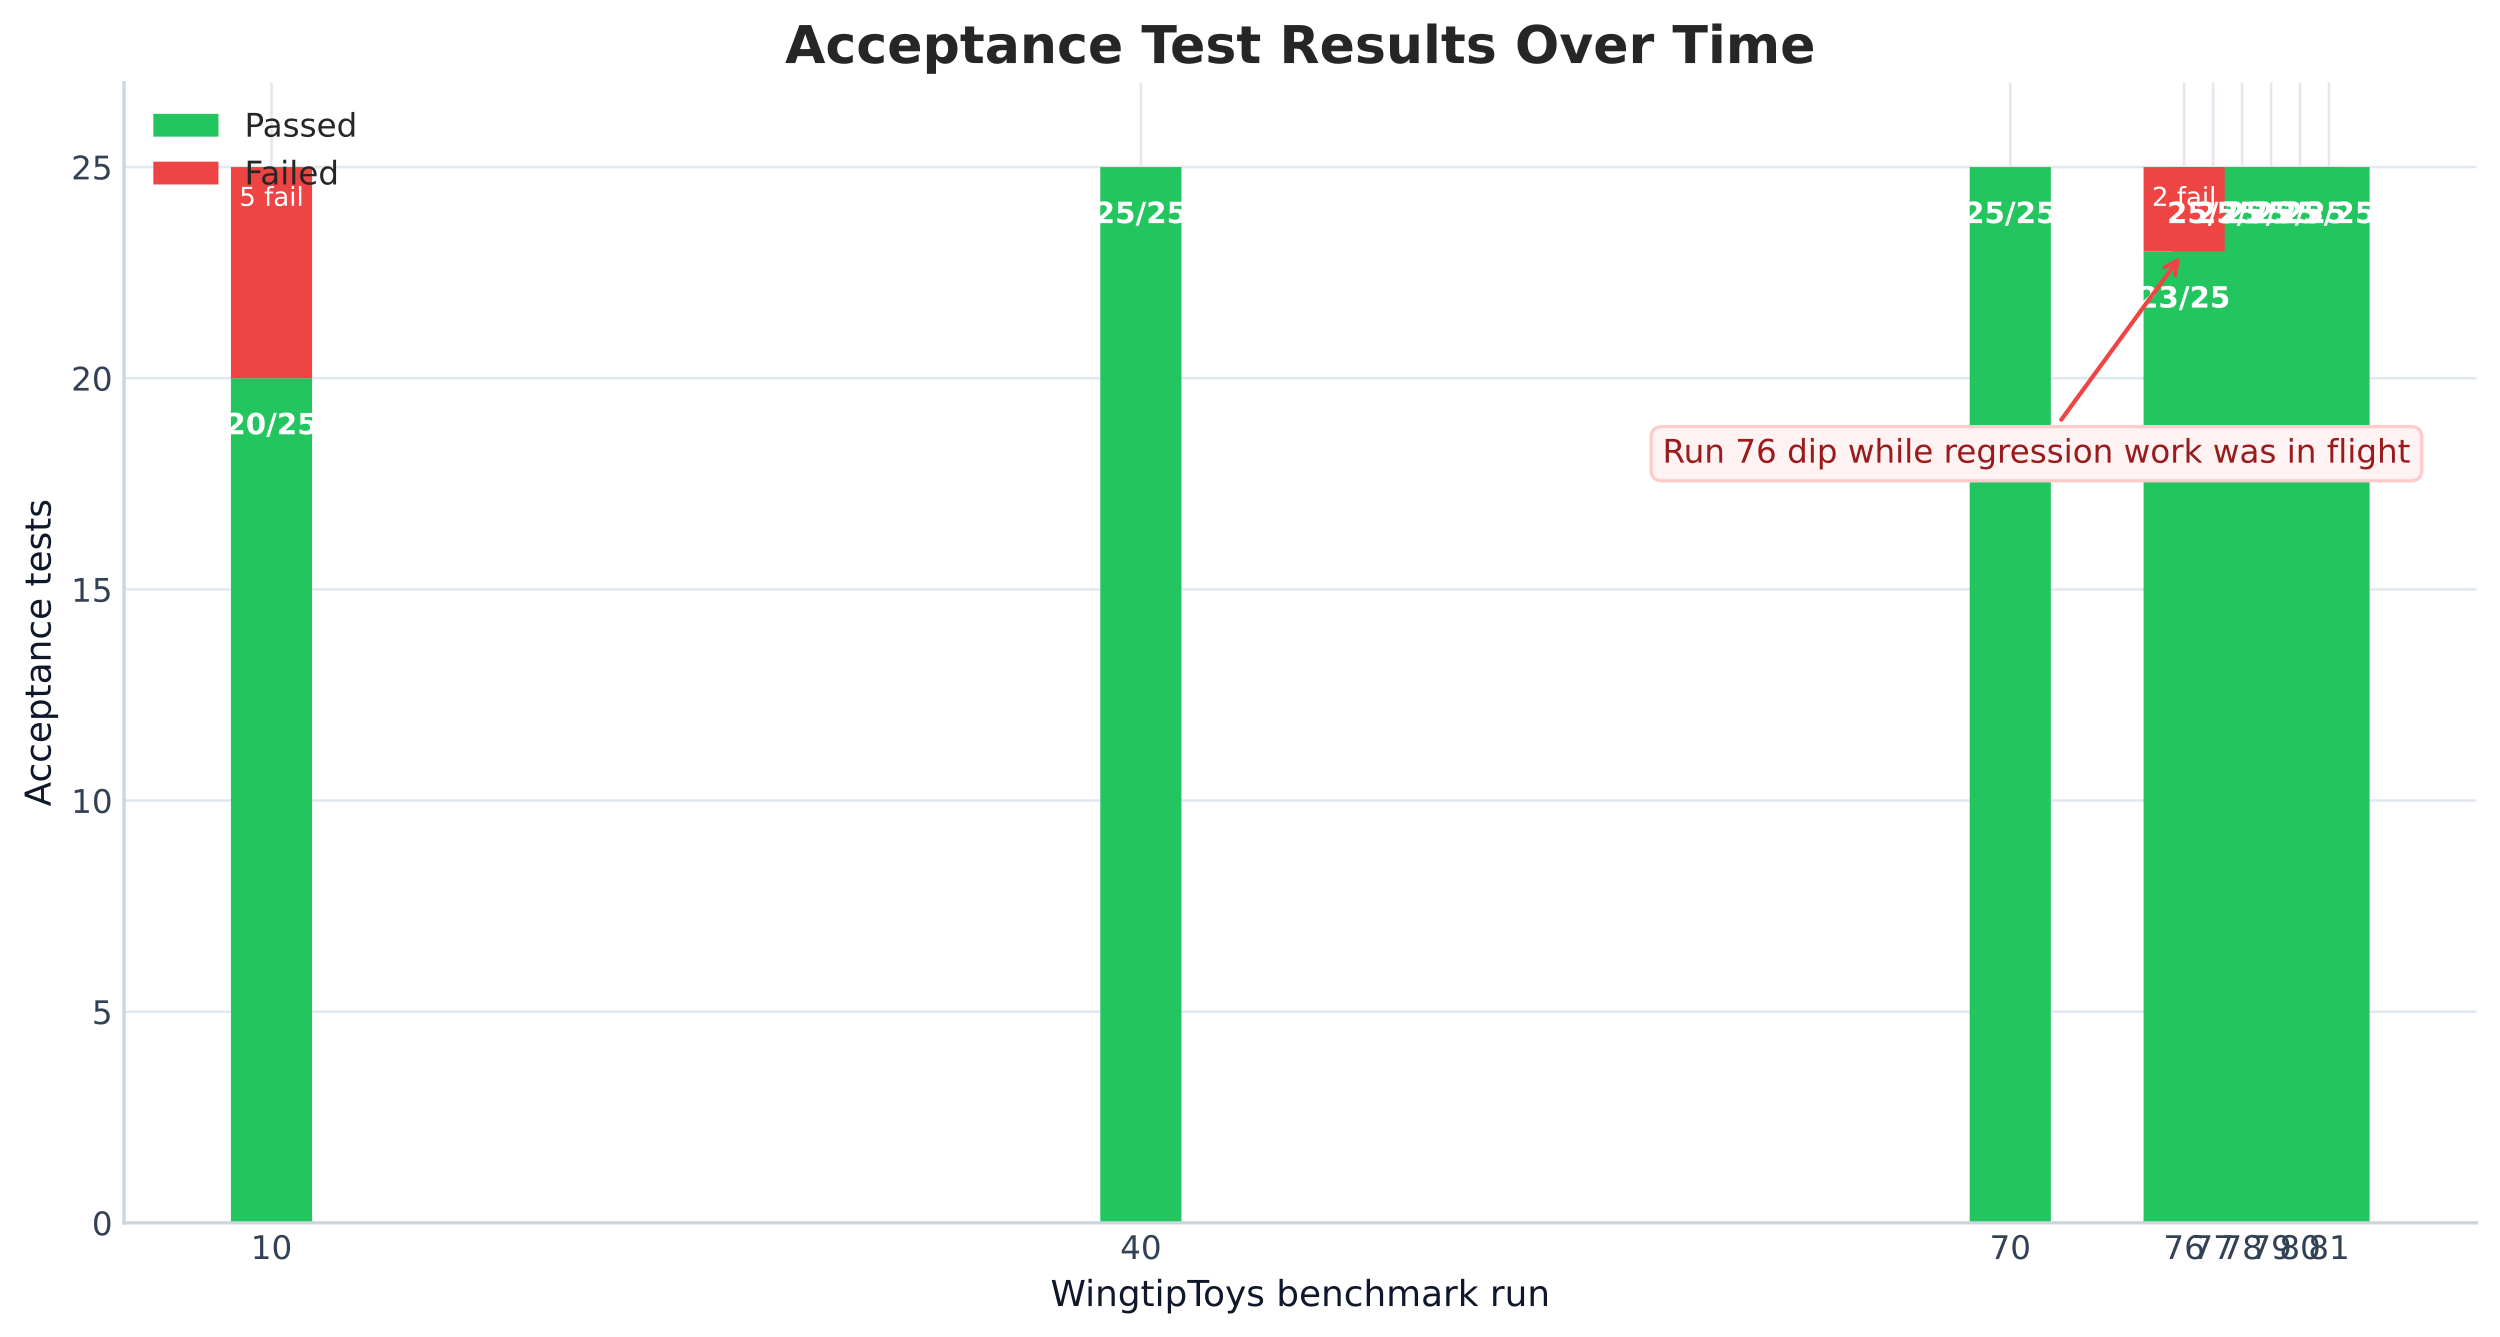
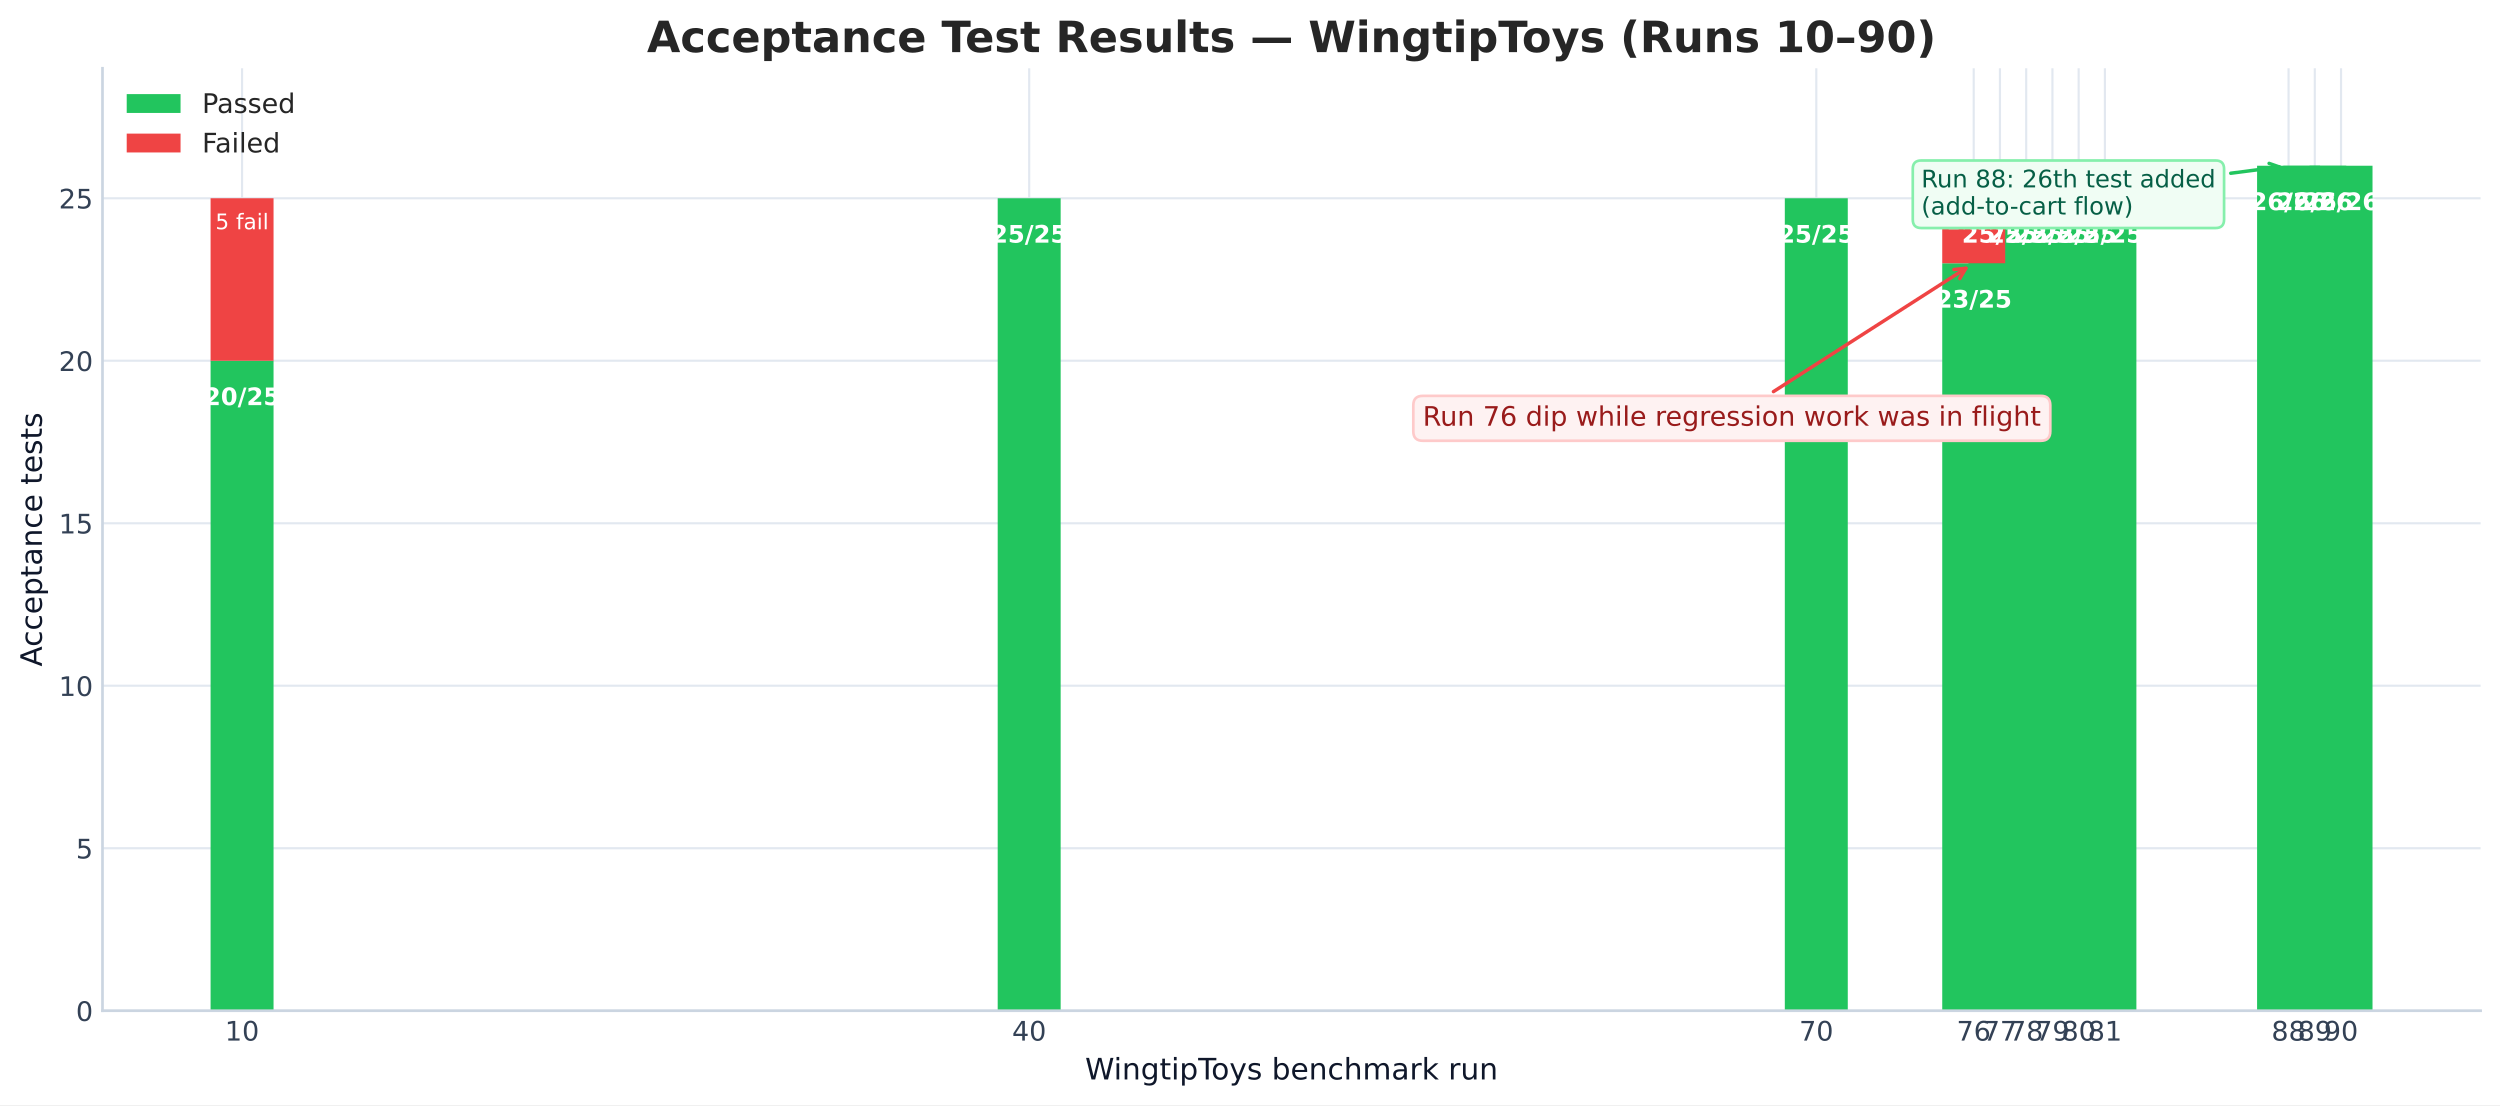
- <svg xmlns="http://www.w3.org/2000/svg" width="767.569pt" height="410.482pt" viewBox="0 0 767.569 410.482" version="1.1">
+ <svg xmlns="http://www.w3.org/2000/svg" width="928.681pt" height="410.482pt" viewBox="0 0 928.681 410.482" version="1.1">
  <defs>
    <style type="text/css">*{stroke-linejoin: round; stroke-linecap: butt}</style>
  </defs>
  <g id="figure_1">
    <g id="patch_1">
-       <path d="M 0 410.482  L 767.569 410.482  L 767.569 0  L 0 0  z " style="fill: #ffffff" />
+       <path d="M 0 410.482  L 928.681 410.482  L 928.681 0  L 0 0  z " style="fill: #ffffff" />
    </g>
    <g id="axes_1">
      <g id="patch_2">
-         <path d="M 38.071 375.457  L 760.369 375.457  L 760.369 25.358  L 38.071 25.358  z " style="fill: #ffffff" />
+         <path d="M 38.071 375.457  L 921.481 375.457  L 921.481 25.358  L 38.071 25.358  z " style="fill: #ffffff" />
      </g>
      <g id="matplotlib.axis_1">
        <g id="xtick_1">
          <g id="line2d_1">
-             <path d="M 83.359 375.457  L 83.359 25.358  " clip-path="url(#p75067325a1)" style="fill: none; stroke: #e2e8f0; stroke-width: 0.8; stroke-linecap: round" />
+             <path d="M 89.922 375.457  L 89.922 25.358  " clip-path="url(#p236dbe1e75)" style="fill: none; stroke: #e2e8f0; stroke-width: 0.8; stroke-linecap: round" />
          </g>
          <g id="line2d_2" />
          <g id="text_1">
-             <text style="font-size: 10px; font-family: 'DejaVu Sans'; text-anchor: middle; fill: #334155" x="83.359" y="386.556" transform="rotate(-0 83.35913 386.5559)">10</text>
+             <text style="font-size: 10px; font-family: 'DejaVu Sans'; text-anchor: middle; fill: #334155" x="89.922" y="386.556" transform="rotate(-0 89.92157 386.5559)">10</text>
          </g>
        </g>
        <g id="xtick_2">
          <g id="line2d_3">
-             <path d="M 350.284 375.457  L 350.284 25.358  " clip-path="url(#p75067325a1)" style="fill: none; stroke: #e2e8f0; stroke-width: 0.8; stroke-linecap: round" />
+             <path d="M 382.312 375.457  L 382.312 25.358  " clip-path="url(#p236dbe1e75)" style="fill: none; stroke: #e2e8f0; stroke-width: 0.8; stroke-linecap: round" />
          </g>
          <g id="line2d_4" />
          <g id="text_2">
-             <text style="font-size: 10px; font-family: 'DejaVu Sans'; text-anchor: middle; fill: #334155" x="350.284" y="386.556" transform="rotate(-0 350.2837 386.5559)">40</text>
+             <text style="font-size: 10px; font-family: 'DejaVu Sans'; text-anchor: middle; fill: #334155" x="382.312" y="386.556" transform="rotate(-0 382.3123 386.5559)">40</text>
          </g>
        </g>
        <g id="xtick_3">
          <g id="line2d_5">
-             <path d="M 617.208 375.457  L 617.208 25.358  " clip-path="url(#p75067325a1)" style="fill: none; stroke: #e2e8f0; stroke-width: 0.8; stroke-linecap: round" />
+             <path d="M 674.703 375.457  L 674.703 25.358  " clip-path="url(#p236dbe1e75)" style="fill: none; stroke: #e2e8f0; stroke-width: 0.8; stroke-linecap: round" />
          </g>
          <g id="line2d_6" />
          <g id="text_3">
-             <text style="font-size: 10px; font-family: 'DejaVu Sans'; text-anchor: middle; fill: #334155" x="617.208" y="386.556" transform="rotate(-0 617.2082 386.5559)">70</text>
+             <text style="font-size: 10px; font-family: 'DejaVu Sans'; text-anchor: middle; fill: #334155" x="674.703" y="386.556" transform="rotate(-0 674.7031 386.5559)">70</text>
          </g>
        </g>
        <g id="xtick_4">
          <g id="line2d_7">
-             <path d="M 670.593 375.457  L 670.593 25.358  " clip-path="url(#p75067325a1)" style="fill: none; stroke: #e2e8f0; stroke-width: 0.8; stroke-linecap: round" />
+             <path d="M 733.181 375.457  L 733.181 25.358  " clip-path="url(#p236dbe1e75)" style="fill: none; stroke: #e2e8f0; stroke-width: 0.8; stroke-linecap: round" />
          </g>
          <g id="line2d_8" />
          <g id="text_4">
-             <text style="font-size: 10px; font-family: 'DejaVu Sans'; text-anchor: middle; fill: #334155" x="670.593" y="386.556" transform="rotate(-0 670.5931 386.5559)">76</text>
+             <text style="font-size: 10px; font-family: 'DejaVu Sans'; text-anchor: middle; fill: #334155" x="733.181" y="386.556" transform="rotate(-0 733.1813 386.5559)">76</text>
          </g>
        </g>
        <g id="xtick_5">
          <g id="line2d_9">
-             <path d="M 679.491 375.457  L 679.491 25.358  " clip-path="url(#p75067325a1)" style="fill: none; stroke: #e2e8f0; stroke-width: 0.8; stroke-linecap: round" />
+             <path d="M 742.928 375.457  L 742.928 25.358  " clip-path="url(#p236dbe1e75)" style="fill: none; stroke: #e2e8f0; stroke-width: 0.8; stroke-linecap: round" />
          </g>
          <g id="line2d_10" />
          <g id="text_5">
-             <text style="font-size: 10px; font-family: 'DejaVu Sans'; text-anchor: middle; fill: #334155" x="679.491" y="386.556" transform="rotate(-0 679.4906 386.5559)">77</text>
+             <text style="font-size: 10px; font-family: 'DejaVu Sans'; text-anchor: middle; fill: #334155" x="742.928" y="386.556" transform="rotate(-0 742.9276 386.5559)">77</text>
          </g>
        </g>
        <g id="xtick_6">
          <g id="line2d_11">
-             <path d="M 688.388 375.457  L 688.388 25.358  " clip-path="url(#p75067325a1)" style="fill: none; stroke: #e2e8f0; stroke-width: 0.8; stroke-linecap: round" />
+             <path d="M 752.674 375.457  L 752.674 25.358  " clip-path="url(#p236dbe1e75)" style="fill: none; stroke: #e2e8f0; stroke-width: 0.8; stroke-linecap: round" />
          </g>
          <g id="line2d_12" />
          <g id="text_6">
-             <text style="font-size: 10px; font-family: 'DejaVu Sans'; text-anchor: middle; fill: #334155" x="688.388" y="386.556" transform="rotate(-0 688.3881 386.5559)">78</text>
+             <text style="font-size: 10px; font-family: 'DejaVu Sans'; text-anchor: middle; fill: #334155" x="752.674" y="386.556" transform="rotate(-0 752.674 386.5559)">78</text>
          </g>
        </g>
        <g id="xtick_7">
          <g id="line2d_13">
-             <path d="M 697.286 375.457  L 697.286 25.358  " clip-path="url(#p75067325a1)" style="fill: none; stroke: #e2e8f0; stroke-width: 0.8; stroke-linecap: round" />
+             <path d="M 762.42 375.457  L 762.42 25.358  " clip-path="url(#p236dbe1e75)" style="fill: none; stroke: #e2e8f0; stroke-width: 0.8; stroke-linecap: round" />
          </g>
          <g id="line2d_14" />
          <g id="text_7">
-             <text style="font-size: 10px; font-family: 'DejaVu Sans'; text-anchor: middle; fill: #334155" x="697.286" y="386.556" transform="rotate(-0 697.2856 386.5559)">79</text>
+             <text style="font-size: 10px; font-family: 'DejaVu Sans'; text-anchor: middle; fill: #334155" x="762.42" y="386.556" transform="rotate(-0 762.4204 386.5559)">79</text>
          </g>
        </g>
        <g id="xtick_8">
          <g id="line2d_15">
-             <path d="M 706.183 375.457  L 706.183 25.358  " clip-path="url(#p75067325a1)" style="fill: none; stroke: #e2e8f0; stroke-width: 0.8; stroke-linecap: round" />
+             <path d="M 772.167 375.457  L 772.167 25.358  " clip-path="url(#p236dbe1e75)" style="fill: none; stroke: #e2e8f0; stroke-width: 0.8; stroke-linecap: round" />
          </g>
          <g id="line2d_16" />
          <g id="text_8">
-             <text style="font-size: 10px; font-family: 'DejaVu Sans'; text-anchor: middle; fill: #334155" x="706.183" y="386.556" transform="rotate(-0 706.1831 386.5559)">80</text>
+             <text style="font-size: 10px; font-family: 'DejaVu Sans'; text-anchor: middle; fill: #334155" x="772.167" y="386.556" transform="rotate(-0 772.1667 386.5559)">80</text>
          </g>
        </g>
        <g id="xtick_9">
          <g id="line2d_17">
-             <path d="M 715.081 375.457  L 715.081 25.358  " clip-path="url(#p75067325a1)" style="fill: none; stroke: #e2e8f0; stroke-width: 0.8; stroke-linecap: round" />
+             <path d="M 781.913 375.457  L 781.913 25.358  " clip-path="url(#p236dbe1e75)" style="fill: none; stroke: #e2e8f0; stroke-width: 0.8; stroke-linecap: round" />
          </g>
          <g id="line2d_18" />
          <g id="text_9">
-             <text style="font-size: 10px; font-family: 'DejaVu Sans'; text-anchor: middle; fill: #334155" x="715.081" y="386.556" transform="rotate(-0 715.0805 386.5559)">81</text>
-           </g>
-         </g>
-         <g id="text_10">
-           <text style="font-size: 11px; font-family: 'DejaVu Sans'; text-anchor: middle; fill: #0f172a" x="399.22" y="400.994" transform="rotate(-0 399.2198 400.9939)">WingtipToys benchmark run</text>
+             <text style="font-size: 10px; font-family: 'DejaVu Sans'; text-anchor: middle; fill: #334155" x="781.913" y="386.556" transform="rotate(-0 781.9131 386.5559)">81</text>
+           </g>
+         </g>
+         <g id="xtick_10">
+           <g id="line2d_19">
+             <path d="M 850.138 375.457  L 850.138 25.358  " clip-path="url(#p236dbe1e75)" style="fill: none; stroke: #e2e8f0; stroke-width: 0.8; stroke-linecap: round" />
+           </g>
+           <g id="line2d_20" />
+           <g id="text_10">
+             <text style="font-size: 10px; font-family: 'DejaVu Sans'; text-anchor: middle; fill: #334155" x="850.138" y="386.556" transform="rotate(-0 850.1376 386.5559)">88</text>
+           </g>
+         </g>
+         <g id="xtick_11">
+           <g id="line2d_21">
+             <path d="M 859.884 375.457  L 859.884 25.358  " clip-path="url(#p236dbe1e75)" style="fill: none; stroke: #e2e8f0; stroke-width: 0.8; stroke-linecap: round" />
+           </g>
+           <g id="line2d_22" />
+           <g id="text_11">
+             <text style="font-size: 10px; font-family: 'DejaVu Sans'; text-anchor: middle; fill: #334155" x="859.884" y="386.556" transform="rotate(-0 859.8839 386.5559)">89</text>
+           </g>
+         </g>
+         <g id="xtick_12">
+           <g id="line2d_23">
+             <path d="M 869.63 375.457  L 869.63 25.358  " clip-path="url(#p236dbe1e75)" style="fill: none; stroke: #e2e8f0; stroke-width: 0.8; stroke-linecap: round" />
+           </g>
+           <g id="line2d_24" />
+           <g id="text_12">
+             <text style="font-size: 10px; font-family: 'DejaVu Sans'; text-anchor: middle; fill: #334155" x="869.63" y="386.556" transform="rotate(-0 869.6303 386.5559)">90</text>
+           </g>
+         </g>
+         <g id="text_13">
+           <text style="font-size: 11px; font-family: 'DejaVu Sans'; text-anchor: middle; fill: #0f172a" x="479.776" y="400.994" transform="rotate(-0 479.7759 400.9939)">WingtipToys benchmark run</text>
        </g>
      </g>
      <g id="matplotlib.axis_2">
        <g id="ytick_1">
-           <g id="line2d_19">
-             <path d="M 38.071 375.457  L 760.369 375.457  " clip-path="url(#p75067325a1)" style="fill: none; stroke: #e2e8f0; stroke-width: 0.8; stroke-linecap: round" />
-           </g>
-           <g id="line2d_20" />
-           <g id="text_11">
-             <text style="font-size: 10px; font-family: 'DejaVu Sans'; text-anchor: end; fill: #334155" x="34.571" y="379.257" transform="rotate(-0 34.57094 379.2567)">0</text>
-           </g>
-         </g>
-         <g id="ytick_2">
-           <g id="line2d_21">
-             <path d="M 38.071 310.624  L 760.369 310.624  " clip-path="url(#p75067325a1)" style="fill: none; stroke: #e2e8f0; stroke-width: 0.8; stroke-linecap: round" />
-           </g>
-           <g id="line2d_22" />
-           <g id="text_12">
-             <text style="font-size: 10px; font-family: 'DejaVu Sans'; text-anchor: end; fill: #334155" x="34.571" y="314.423" transform="rotate(-0 34.57094 314.4234)">5</text>
-           </g>
-         </g>
-         <g id="ytick_3">
-           <g id="line2d_23">
-             <path d="M 38.071 245.791  L 760.369 245.791  " clip-path="url(#p75067325a1)" style="fill: none; stroke: #e2e8f0; stroke-width: 0.8; stroke-linecap: round" />
-           </g>
-           <g id="line2d_24" />
-           <g id="text_13">
-             <text style="font-size: 10px; font-family: 'DejaVu Sans'; text-anchor: end; fill: #334155" x="34.571" y="249.59" transform="rotate(-0 34.57094 249.5901)">10</text>
-           </g>
-         </g>
-         <g id="ytick_4">
          <g id="line2d_25">
-             <path d="M 38.071 180.958  L 760.369 180.958  " clip-path="url(#p75067325a1)" style="fill: none; stroke: #e2e8f0; stroke-width: 0.8; stroke-linecap: round" />
+             <path d="M 38.071 375.457  L 921.481 375.457  " clip-path="url(#p236dbe1e75)" style="fill: none; stroke: #e2e8f0; stroke-width: 0.8; stroke-linecap: round" />
          </g>
          <g id="line2d_26" />
          <g id="text_14">
-             <text style="font-size: 10px; font-family: 'DejaVu Sans'; text-anchor: end; fill: #334155" x="34.571" y="184.757" transform="rotate(-0 34.57094 184.7567)">15</text>
-           </g>
-         </g>
-         <g id="ytick_5">
+             <text style="font-size: 10px; font-family: 'DejaVu Sans'; text-anchor: end; fill: #334155" x="34.571" y="379.257" transform="rotate(-0 34.57094 379.2567)">0</text>
+           </g>
+         </g>
+         <g id="ytick_2">
          <g id="line2d_27">
-             <path d="M 38.071 116.124  L 760.369 116.124  " clip-path="url(#p75067325a1)" style="fill: none; stroke: #e2e8f0; stroke-width: 0.8; stroke-linecap: round" />
+             <path d="M 38.071 315.095  L 921.481 315.095  " clip-path="url(#p236dbe1e75)" style="fill: none; stroke: #e2e8f0; stroke-width: 0.8; stroke-linecap: round" />
          </g>
          <g id="line2d_28" />
          <g id="text_15">
-             <text style="font-size: 10px; font-family: 'DejaVu Sans'; text-anchor: end; fill: #334155" x="34.571" y="119.923" transform="rotate(-0 34.57094 119.9234)">20</text>
-           </g>
-         </g>
-         <g id="ytick_6">
+             <text style="font-size: 10px; font-family: 'DejaVu Sans'; text-anchor: end; fill: #334155" x="34.571" y="318.895" transform="rotate(-0 34.57094 318.8947)">5</text>
+           </g>
+         </g>
+         <g id="ytick_3">
          <g id="line2d_29">
-             <path d="M 38.071 51.291  L 760.369 51.291  " clip-path="url(#p75067325a1)" style="fill: none; stroke: #e2e8f0; stroke-width: 0.8; stroke-linecap: round" />
+             <path d="M 38.071 254.733  L 921.481 254.733  " clip-path="url(#p236dbe1e75)" style="fill: none; stroke: #e2e8f0; stroke-width: 0.8; stroke-linecap: round" />
          </g>
          <g id="line2d_30" />
          <g id="text_16">
-             <text style="font-size: 10px; font-family: 'DejaVu Sans'; text-anchor: end; fill: #334155" x="34.571" y="55.09" transform="rotate(-0 34.57094 55.09005)">25</text>
-           </g>
-         </g>
-         <g id="text_17">
+             <text style="font-size: 10px; font-family: 'DejaVu Sans'; text-anchor: end; fill: #334155" x="34.571" y="258.533" transform="rotate(-0 34.57094 258.5326)">10</text>
+           </g>
+         </g>
+         <g id="ytick_4">
+           <g id="line2d_31">
+             <path d="M 38.071 194.371  L 921.481 194.371  " clip-path="url(#p236dbe1e75)" style="fill: none; stroke: #e2e8f0; stroke-width: 0.8; stroke-linecap: round" />
+           </g>
+           <g id="line2d_32" />
+           <g id="text_17">
+             <text style="font-size: 10px; font-family: 'DejaVu Sans'; text-anchor: end; fill: #334155" x="34.571" y="198.171" transform="rotate(-0 34.57094 198.1705)">15</text>
+           </g>
+         </g>
+         <g id="ytick_5">
+           <g id="line2d_33">
+             <path d="M 38.071 134.009  L 921.481 134.009  " clip-path="url(#p236dbe1e75)" style="fill: none; stroke: #e2e8f0; stroke-width: 0.8; stroke-linecap: round" />
+           </g>
+           <g id="line2d_34" />
+           <g id="text_18">
+             <text style="font-size: 10px; font-family: 'DejaVu Sans'; text-anchor: end; fill: #334155" x="34.571" y="137.808" transform="rotate(-0 34.57094 137.8084)">20</text>
+           </g>
+         </g>
+         <g id="ytick_6">
+           <g id="line2d_35">
+             <path d="M 38.071 73.647  L 921.481 73.647  " clip-path="url(#p236dbe1e75)" style="fill: none; stroke: #e2e8f0; stroke-width: 0.8; stroke-linecap: round" />
+           </g>
+           <g id="line2d_36" />
+           <g id="text_19">
+             <text style="font-size: 10px; font-family: 'DejaVu Sans'; text-anchor: end; fill: #334155" x="34.571" y="77.446" transform="rotate(-0 34.57094 77.44637)">25</text>
+           </g>
+         </g>
+         <g id="text_20">
          <text style="font-size: 11px; font-family: 'DejaVu Sans'; text-anchor: middle; fill: #0f172a" x="15.558" y="200.407" transform="rotate(-90 15.55828 200.4075)">Acceptance tests</text>
        </g>
      </g>
      <g id="patch_3">
-         <path d="M 70.903 375.457  L 95.816 375.457  L 95.816 116.124  L 70.903 116.124  z " clip-path="url(#p75067325a1)" style="fill: #22c55e" />
+         <path d="M 78.226 375.457  L 101.617 375.457  L 101.617 134.009  L 78.226 134.009  z " clip-path="url(#p236dbe1e75)" style="fill: #22c55e" />
      </g>
      <g id="patch_4">
-         <path d="M 337.827 375.457  L 362.74 375.457  L 362.74 51.291  L 337.827 51.291  z " clip-path="url(#p75067325a1)" style="fill: #22c55e" />
+         <path d="M 370.617 375.457  L 394.008 375.457  L 394.008 73.647  L 370.617 73.647  z " clip-path="url(#p236dbe1e75)" style="fill: #22c55e" />
      </g>
      <g id="patch_5">
-         <path d="M 604.752 375.457  L 629.665 375.457  L 629.665 51.291  L 604.752 51.291  z " clip-path="url(#p75067325a1)" style="fill: #22c55e" />
+         <path d="M 663.007 375.457  L 686.399 375.457  L 686.399 73.647  L 663.007 73.647  z " clip-path="url(#p236dbe1e75)" style="fill: #22c55e" />
      </g>
      <g id="patch_6">
-         <path d="M 658.137 375.457  L 683.05 375.457  L 683.05 77.224  L 658.137 77.224  z " clip-path="url(#p75067325a1)" style="fill: #22c55e" />
+         <path d="M 721.486 375.457  L 744.877 375.457  L 744.877 97.792  L 721.486 97.792  z " clip-path="url(#p236dbe1e75)" style="fill: #22c55e" />
      </g>
      <g id="patch_7">
-         <path d="M 667.034 375.457  L 691.947 375.457  L 691.947 51.291  L 667.034 51.291  z " clip-path="url(#p75067325a1)" style="fill: #22c55e" />
+         <path d="M 731.232 375.457  L 754.623 375.457  L 754.623 73.647  L 731.232 73.647  z " clip-path="url(#p236dbe1e75)" style="fill: #22c55e" />
      </g>
      <g id="patch_8">
-         <path d="M 675.932 375.457  L 700.845 375.457  L 700.845 51.291  L 675.932 51.291  z " clip-path="url(#p75067325a1)" style="fill: #22c55e" />
+         <path d="M 740.978 375.457  L 764.37 375.457  L 764.37 73.647  L 740.978 73.647  z " clip-path="url(#p236dbe1e75)" style="fill: #22c55e" />
      </g>
      <g id="patch_9">
-         <path d="M 684.829 375.457  L 709.742 375.457  L 709.742 51.291  L 684.829 51.291  z " clip-path="url(#p75067325a1)" style="fill: #22c55e" />
+         <path d="M 750.725 375.457  L 774.116 375.457  L 774.116 73.647  L 750.725 73.647  z " clip-path="url(#p236dbe1e75)" style="fill: #22c55e" />
      </g>
      <g id="patch_10">
-         <path d="M 693.727 375.457  L 718.64 375.457  L 718.64 51.291  L 693.727 51.291  z " clip-path="url(#p75067325a1)" style="fill: #22c55e" />
+         <path d="M 760.471 375.457  L 783.862 375.457  L 783.862 73.647  L 760.471 73.647  z " clip-path="url(#p236dbe1e75)" style="fill: #22c55e" />
      </g>
      <g id="patch_11">
-         <path d="M 702.624 375.457  L 727.537 375.457  L 727.537 51.291  L 702.624 51.291  z " clip-path="url(#p75067325a1)" style="fill: #22c55e" />
+         <path d="M 770.217 375.457  L 793.609 375.457  L 793.609 73.647  L 770.217 73.647  z " clip-path="url(#p236dbe1e75)" style="fill: #22c55e" />
      </g>
      <g id="patch_12">
-         <path d="M 70.903 116.124  L 95.816 116.124  L 95.816 51.291  L 70.903 51.291  z " clip-path="url(#p75067325a1)" style="fill: #ef4444" />
+         <path d="M 838.442 375.457  L 861.833 375.457  L 861.833 61.575  L 838.442 61.575  z " clip-path="url(#p236dbe1e75)" style="fill: #22c55e" />
      </g>
      <g id="patch_13">
-         <path d="M 337.827 51.291  L 362.74 51.291  L 362.74 51.291  L 337.827 51.291  z " clip-path="url(#p75067325a1)" style="fill: #ef4444" />
+         <path d="M 848.188 375.457  L 871.58 375.457  L 871.58 61.575  L 848.188 61.575  z " clip-path="url(#p236dbe1e75)" style="fill: #22c55e" />
      </g>
      <g id="patch_14">
-         <path d="M 604.752 51.291  L 629.665 51.291  L 629.665 51.291  L 604.752 51.291  z " clip-path="url(#p75067325a1)" style="fill: #ef4444" />
+         <path d="M 857.935 375.457  L 881.326 375.457  L 881.326 61.575  L 857.935 61.575  z " clip-path="url(#p236dbe1e75)" style="fill: #22c55e" />
      </g>
      <g id="patch_15">
-         <path d="M 658.137 77.224  L 683.05 77.224  L 683.05 51.291  L 658.137 51.291  z " clip-path="url(#p75067325a1)" style="fill: #ef4444" />
+         <path d="M 78.226 134.009  L 101.617 134.009  L 101.617 73.647  L 78.226 73.647  z " clip-path="url(#p236dbe1e75)" style="fill: #ef4444" />
      </g>
      <g id="patch_16">
-         <path d="M 667.034 51.291  L 691.947 51.291  L 691.947 51.291  L 667.034 51.291  z " clip-path="url(#p75067325a1)" style="fill: #ef4444" />
+         <path d="M 370.617 73.647  L 394.008 73.647  L 394.008 73.647  L 370.617 73.647  z " clip-path="url(#p236dbe1e75)" style="fill: #ef4444" />
      </g>
      <g id="patch_17">
-         <path d="M 675.932 51.291  L 700.845 51.291  L 700.845 51.291  L 675.932 51.291  z " clip-path="url(#p75067325a1)" style="fill: #ef4444" />
+         <path d="M 663.007 73.647  L 686.399 73.647  L 686.399 73.647  L 663.007 73.647  z " clip-path="url(#p236dbe1e75)" style="fill: #ef4444" />
      </g>
      <g id="patch_18">
-         <path d="M 684.829 51.291  L 709.742 51.291  L 709.742 51.291  L 684.829 51.291  z " clip-path="url(#p75067325a1)" style="fill: #ef4444" />
+         <path d="M 721.486 97.792  L 744.877 97.792  L 744.877 73.647  L 721.486 73.647  z " clip-path="url(#p236dbe1e75)" style="fill: #ef4444" />
      </g>
      <g id="patch_19">
-         <path d="M 693.727 51.291  L 718.64 51.291  L 718.64 51.291  L 693.727 51.291  z " clip-path="url(#p75067325a1)" style="fill: #ef4444" />
+         <path d="M 731.232 73.647  L 754.623 73.647  L 754.623 73.647  L 731.232 73.647  z " clip-path="url(#p236dbe1e75)" style="fill: #ef4444" />
      </g>
      <g id="patch_20">
-         <path d="M 702.624 51.291  L 727.537 51.291  L 727.537 51.291  L 702.624 51.291  z " clip-path="url(#p75067325a1)" style="fill: #ef4444" />
+         <path d="M 740.978 73.647  L 764.37 73.647  L 764.37 73.647  L 740.978 73.647  z " clip-path="url(#p236dbe1e75)" style="fill: #ef4444" />
      </g>
      <g id="patch_21">
+         <path d="M 750.725 73.647  L 774.116 73.647  L 774.116 73.647  L 750.725 73.647  z " clip-path="url(#p236dbe1e75)" style="fill: #ef4444" />
+       </g>
+       <g id="patch_22">
+         <path d="M 760.471 73.647  L 783.862 73.647  L 783.862 73.647  L 760.471 73.647  z " clip-path="url(#p236dbe1e75)" style="fill: #ef4444" />
+       </g>
+       <g id="patch_23">
+         <path d="M 770.217 73.647  L 793.609 73.647  L 793.609 73.647  L 770.217 73.647  z " clip-path="url(#p236dbe1e75)" style="fill: #ef4444" />
+       </g>
+       <g id="patch_24">
+         <path d="M 838.442 61.575  L 861.833 61.575  L 861.833 61.575  L 838.442 61.575  z " clip-path="url(#p236dbe1e75)" style="fill: #ef4444" />
+       </g>
+       <g id="patch_25">
+         <path d="M 848.188 61.575  L 871.58 61.575  L 871.58 61.575  L 848.188 61.575  z " clip-path="url(#p236dbe1e75)" style="fill: #ef4444" />
+       </g>
+       <g id="patch_26">
+         <path d="M 857.935 61.575  L 881.326 61.575  L 881.326 61.575  L 857.935 61.575  z " clip-path="url(#p236dbe1e75)" style="fill: #ef4444" />
+       </g>
+       <g id="patch_27">
        <path d="M 38.071 375.457  L 38.071 25.358  " style="fill: none; stroke: #cbd5e1; stroke-linejoin: miter; stroke-linecap: square" />
      </g>
-       <g id="patch_22">
-         <path d="M 38.071 375.457  L 760.369 375.457  " style="fill: none; stroke: #cbd5e1; stroke-linejoin: miter; stroke-linecap: square" />
-       </g>
-       <g id="text_18">
-         <text style="font-weight: 700; font-size: 9px; font-family: 'DejaVu Sans'; text-anchor: middle; fill: #ffffff" x="83.359" y="133.336" transform="rotate(-0 83.35913 133.3361)">20/25</text>
-       </g>
-       <g id="text_19">
-         <text style="font-size: 8px; font-family: 'DejaVu Sans'; text-anchor: middle; fill: #ffffff" x="83.359" y="63.205" transform="rotate(-0 83.35913 63.20458)">5 fail</text>
-       </g>
-       <g id="text_20">
-         <text style="font-weight: 700; font-size: 9px; font-family: 'DejaVu Sans'; text-anchor: middle; fill: #ffffff" x="350.284" y="68.503" transform="rotate(-0 350.2837 68.50276)">25/25</text>
+       <g id="patch_28">
+         <path d="M 38.071 375.457  L 921.481 375.457  " style="fill: none; stroke: #cbd5e1; stroke-linejoin: miter; stroke-linecap: square" />
      </g>
      <g id="text_21">
-         <text style="font-weight: 700; font-size: 9px; font-family: 'DejaVu Sans'; text-anchor: middle; fill: #ffffff" x="617.208" y="68.503" transform="rotate(-0 617.2082 68.50276)">25/25</text>
+         <text style="font-weight: 700; font-size: 9px; font-family: 'DejaVu Sans'; text-anchor: middle; fill: #ffffff" x="89.922" y="150.506" transform="rotate(-0 89.92157 150.5057)">20/25</text>
      </g>
      <g id="text_22">
-         <text style="font-weight: 700; font-size: 9px; font-family: 'DejaVu Sans'; text-anchor: middle; fill: #ffffff" x="670.593" y="94.436" transform="rotate(-0 670.5931 94.43609)">23/25</text>
+         <text style="font-size: 8px; font-family: 'DejaVu Sans'; text-anchor: middle; fill: #ffffff" x="89.922" y="85.158" transform="rotate(-0 89.92157 85.15849)">5 fail</text>
      </g>
      <g id="text_23">
-         <text style="font-size: 8px; font-family: 'DejaVu Sans'; text-anchor: middle; fill: #ffffff" x="670.593" y="63.205" transform="rotate(-0 670.5931 63.20458)">2 fail</text>
+         <text style="font-weight: 700; font-size: 9px; font-family: 'DejaVu Sans'; text-anchor: middle; fill: #ffffff" x="382.312" y="90.144" transform="rotate(-0 382.3123 90.14368)">25/25</text>
      </g>
      <g id="text_24">
-         <text style="font-weight: 700; font-size: 9px; font-family: 'DejaVu Sans'; text-anchor: middle; fill: #ffffff" x="679.491" y="68.503" transform="rotate(-0 679.4906 68.50276)">25/25</text>
+         <text style="font-weight: 700; font-size: 9px; font-family: 'DejaVu Sans'; text-anchor: middle; fill: #ffffff" x="674.703" y="90.144" transform="rotate(-0 674.7031 90.14368)">25/25</text>
      </g>
      <g id="text_25">
-         <text style="font-weight: 700; font-size: 9px; font-family: 'DejaVu Sans'; text-anchor: middle; fill: #ffffff" x="688.388" y="68.503" transform="rotate(-0 688.3881 68.50276)">25/25</text>
+         <text style="font-weight: 700; font-size: 9px; font-family: 'DejaVu Sans'; text-anchor: middle; fill: #ffffff" x="733.181" y="114.289" transform="rotate(-0 733.1813 114.2885)">23/25</text>
      </g>
      <g id="text_26">
-         <text style="font-weight: 700; font-size: 9px; font-family: 'DejaVu Sans'; text-anchor: middle; fill: #ffffff" x="697.286" y="68.503" transform="rotate(-0 697.2856 68.50276)">25/25</text>
+         <text style="font-size: 8px; font-family: 'DejaVu Sans'; text-anchor: middle; fill: #ffffff" x="733.181" y="85.158" transform="rotate(-0 733.1813 85.15849)">2 fail</text>
      </g>
      <g id="text_27">
-         <text style="font-weight: 700; font-size: 9px; font-family: 'DejaVu Sans'; text-anchor: middle; fill: #ffffff" x="706.183" y="68.503" transform="rotate(-0 706.1831 68.50276)">25/25</text>
+         <text style="font-weight: 700; font-size: 9px; font-family: 'DejaVu Sans'; text-anchor: middle; fill: #ffffff" x="742.928" y="90.144" transform="rotate(-0 742.9276 90.14368)">25/25</text>
      </g>
      <g id="text_28">
-         <text style="font-weight: 700; font-size: 9px; font-family: 'DejaVu Sans'; text-anchor: middle; fill: #ffffff" x="715.081" y="68.503" transform="rotate(-0 715.0805 68.50276)">25/25</text>
-       </g>
-       <g id="patch_23">
-         <path d="M 632.883 128.844  Q 651.148 103.842 668.555 80.014  " style="fill: none; stroke: #ef4444; stroke-width: 1.3; stroke-linecap: round" />
-         <path d="M 664.58 82.064  L 668.555 80.014  L 667.81 84.424  " style="fill: none; stroke: #ef4444; stroke-width: 1.3; stroke-linecap: round" />
+         <text style="font-weight: 700; font-size: 9px; font-family: 'DejaVu Sans'; text-anchor: middle; fill: #ffffff" x="752.674" y="90.144" transform="rotate(-0 752.674 90.14368)">25/25</text>
      </g>
      <g id="text_29">
-         <g id="patch_24">
-           <path d="M 510.438 147.637  L 740.054 147.637  Q 743.554 147.637 743.554 144.137  L 743.554 134.459  Q 743.554 130.959 740.054 130.959  L 510.438 130.959  Q 506.938 130.959 506.938 134.459  L 506.938 144.137  Q 506.938 147.637 510.438 147.637  z " style="fill: #fef2f2; stroke: #fecaca; stroke-linejoin: miter" />
-         </g>
-         <text style="font-size: 10px; font-family: 'DejaVu Sans'; text-anchor: start; fill: #991b1b" x="510.438" y="142.058" transform="rotate(-0 510.4384 142.0575)">Run 76 dip while regression work was in flight</text>
+         <text style="font-weight: 700; font-size: 9px; font-family: 'DejaVu Sans'; text-anchor: middle; fill: #ffffff" x="762.42" y="90.144" transform="rotate(-0 762.4204 90.14368)">25/25</text>
      </g>
      <g id="text_30">
-         <text style="font-weight: 700; font-size: 16px; font-family: 'DejaVu Sans'; text-anchor: middle; fill: #262626" x="399.22" y="19.358" transform="rotate(-0 399.2198 19.3575)">Acceptance Test Results Over Time</text>
+         <text style="font-weight: 700; font-size: 9px; font-family: 'DejaVu Sans'; text-anchor: middle; fill: #ffffff" x="772.167" y="90.144" transform="rotate(-0 772.1667 90.14368)">25/25</text>
+       </g>
+       <g id="text_31">
+         <text style="font-weight: 700; font-size: 9px; font-family: 'DejaVu Sans'; text-anchor: middle; fill: #ffffff" x="781.913" y="90.144" transform="rotate(-0 781.9131 90.14368)">25/25</text>
+       </g>
+       <g id="text_32">
+         <text style="font-weight: 700; font-size: 9px; font-family: 'DejaVu Sans'; text-anchor: middle; fill: #ffffff" x="850.138" y="78.071" transform="rotate(-0 850.1376 78.07127)">26/26</text>
+       </g>
+       <g id="text_33">
+         <text style="font-weight: 700; font-size: 9px; font-family: 'DejaVu Sans'; text-anchor: middle; fill: #ffffff" x="859.884" y="78.071" transform="rotate(-0 859.8839 78.07127)">26/26</text>
+       </g>
+       <g id="text_34">
+         <text style="font-weight: 700; font-size: 9px; font-family: 'DejaVu Sans'; text-anchor: middle; fill: #ffffff" x="869.63" y="78.071" transform="rotate(-0 869.6303 78.07127)">26/26</text>
+       </g>
+       <g id="patch_29">
+         <path d="M 658.791 145.475  Q 695.145 122.173 730.275 99.655  " style="fill: none; stroke: #ef4444; stroke-width: 1.3; stroke-linecap: round" />
+         <path d="M 725.829 100.129  L 730.275 99.655  L 727.987 103.497  " style="fill: none; stroke: #ef4444; stroke-width: 1.3; stroke-linecap: round" />
+       </g>
+       <g id="text_35">
+         <g id="patch_30">
+           <path d="M 528.508 163.734  L 758.123 163.734  Q 761.623 163.734 761.623 160.234  L 761.623 150.556  Q 761.623 147.056 758.123 147.056  L 528.508 147.056  Q 525.008 147.056 525.008 150.556  L 525.008 160.234  Q 525.008 163.734 528.508 163.734  z " style="fill: #fef2f2; stroke: #fecaca; stroke-linejoin: miter" />
+         </g>
+         <text style="font-size: 10px; font-family: 'DejaVu Sans'; text-anchor: start; fill: #991b1b" x="528.508" y="158.154" transform="rotate(-0 528.5077 158.1541)">Run 76 dip while regression work was in flight</text>
+       </g>
+       <g id="patch_31">
+         <path d="M 828.665 64.354  Q 838.409 63.093 846.712 62.018  " style="fill: none; stroke: #22c55e; stroke-width: 1.3; stroke-linecap: round" />
+         <path d="M 842.911 60.695  L 846.712 62.018  L 843.373 64.265  " style="fill: none; stroke: #22c55e; stroke-width: 1.3; stroke-linecap: round" />
+       </g>
+       <g id="text_36">
+         <g id="patch_32">
+           <path d="M 713.689 84.705  L 823.032 84.705  Q 826.182 84.705 826.182 81.555  L 826.182 62.767  Q 826.182 59.617 823.032 59.617  L 713.689 59.617  Q 710.539 59.617 710.539 62.767  L 710.539 81.555  Q 710.539 84.705 713.689 84.705  z " style="fill: #f0fdf4; stroke: #86efac; stroke-linejoin: miter" />
+         </g>
+         <text style="font-size: 9px; font-family: 'DejaVu Sans'; fill: #065f46" transform="translate(713.6886 69.60533)">Run 88: 26th test added</text>
+         <text style="font-size: 9px; font-family: 'DejaVu Sans'; fill: #065f46" transform="translate(713.6886 79.68336)">(add-to-cart flow)</text>
+       </g>
+       <g id="text_37">
+         <text style="font-weight: 700; font-size: 16px; font-family: 'DejaVu Sans'; text-anchor: middle; fill: #262626" x="479.776" y="19.358" transform="rotate(-0 479.7759 19.3575)">Acceptance Test Results — WingtipToys (Runs 10–90)</text>
      </g>
      <g id="legend_1">
-         <g id="patch_25">
+         <g id="patch_33">
          <path d="M 47.071 41.956  L 67.071 41.956  L 67.071 34.956  L 47.071 34.956  z " style="fill: #22c55e" />
        </g>
-         <g id="text_31">
+         <g id="text_38">
          <text style="font-size: 10px; font-family: 'DejaVu Sans'; text-anchor: start; fill: #262626" x="75.071" y="41.956" transform="rotate(-0 75.07094 41.95594)">Passed</text>
        </g>
-         <g id="patch_26">
+         <g id="patch_34">
          <path d="M 47.071 56.634  L 67.071 56.634  L 67.071 49.634  L 47.071 49.634  z " style="fill: #ef4444" />
        </g>
-         <g id="text_32">
+         <g id="text_39">
          <text style="font-size: 10px; font-family: 'DejaVu Sans'; text-anchor: start; fill: #262626" x="75.071" y="56.634" transform="rotate(-0 75.07094 56.63406)">Failed</text>
        </g>
      </g>
    </g>
  </g>
  <defs>
-     <clipPath id="p75067325a1">
-       <rect x="38.071" y="25.358" width="722.298" height="350.1" />
+     <clipPath id="p236dbe1e75">
+       <rect x="38.071" y="25.358" width="883.41" height="350.1" />
    </clipPath>
  </defs>
</svg>
